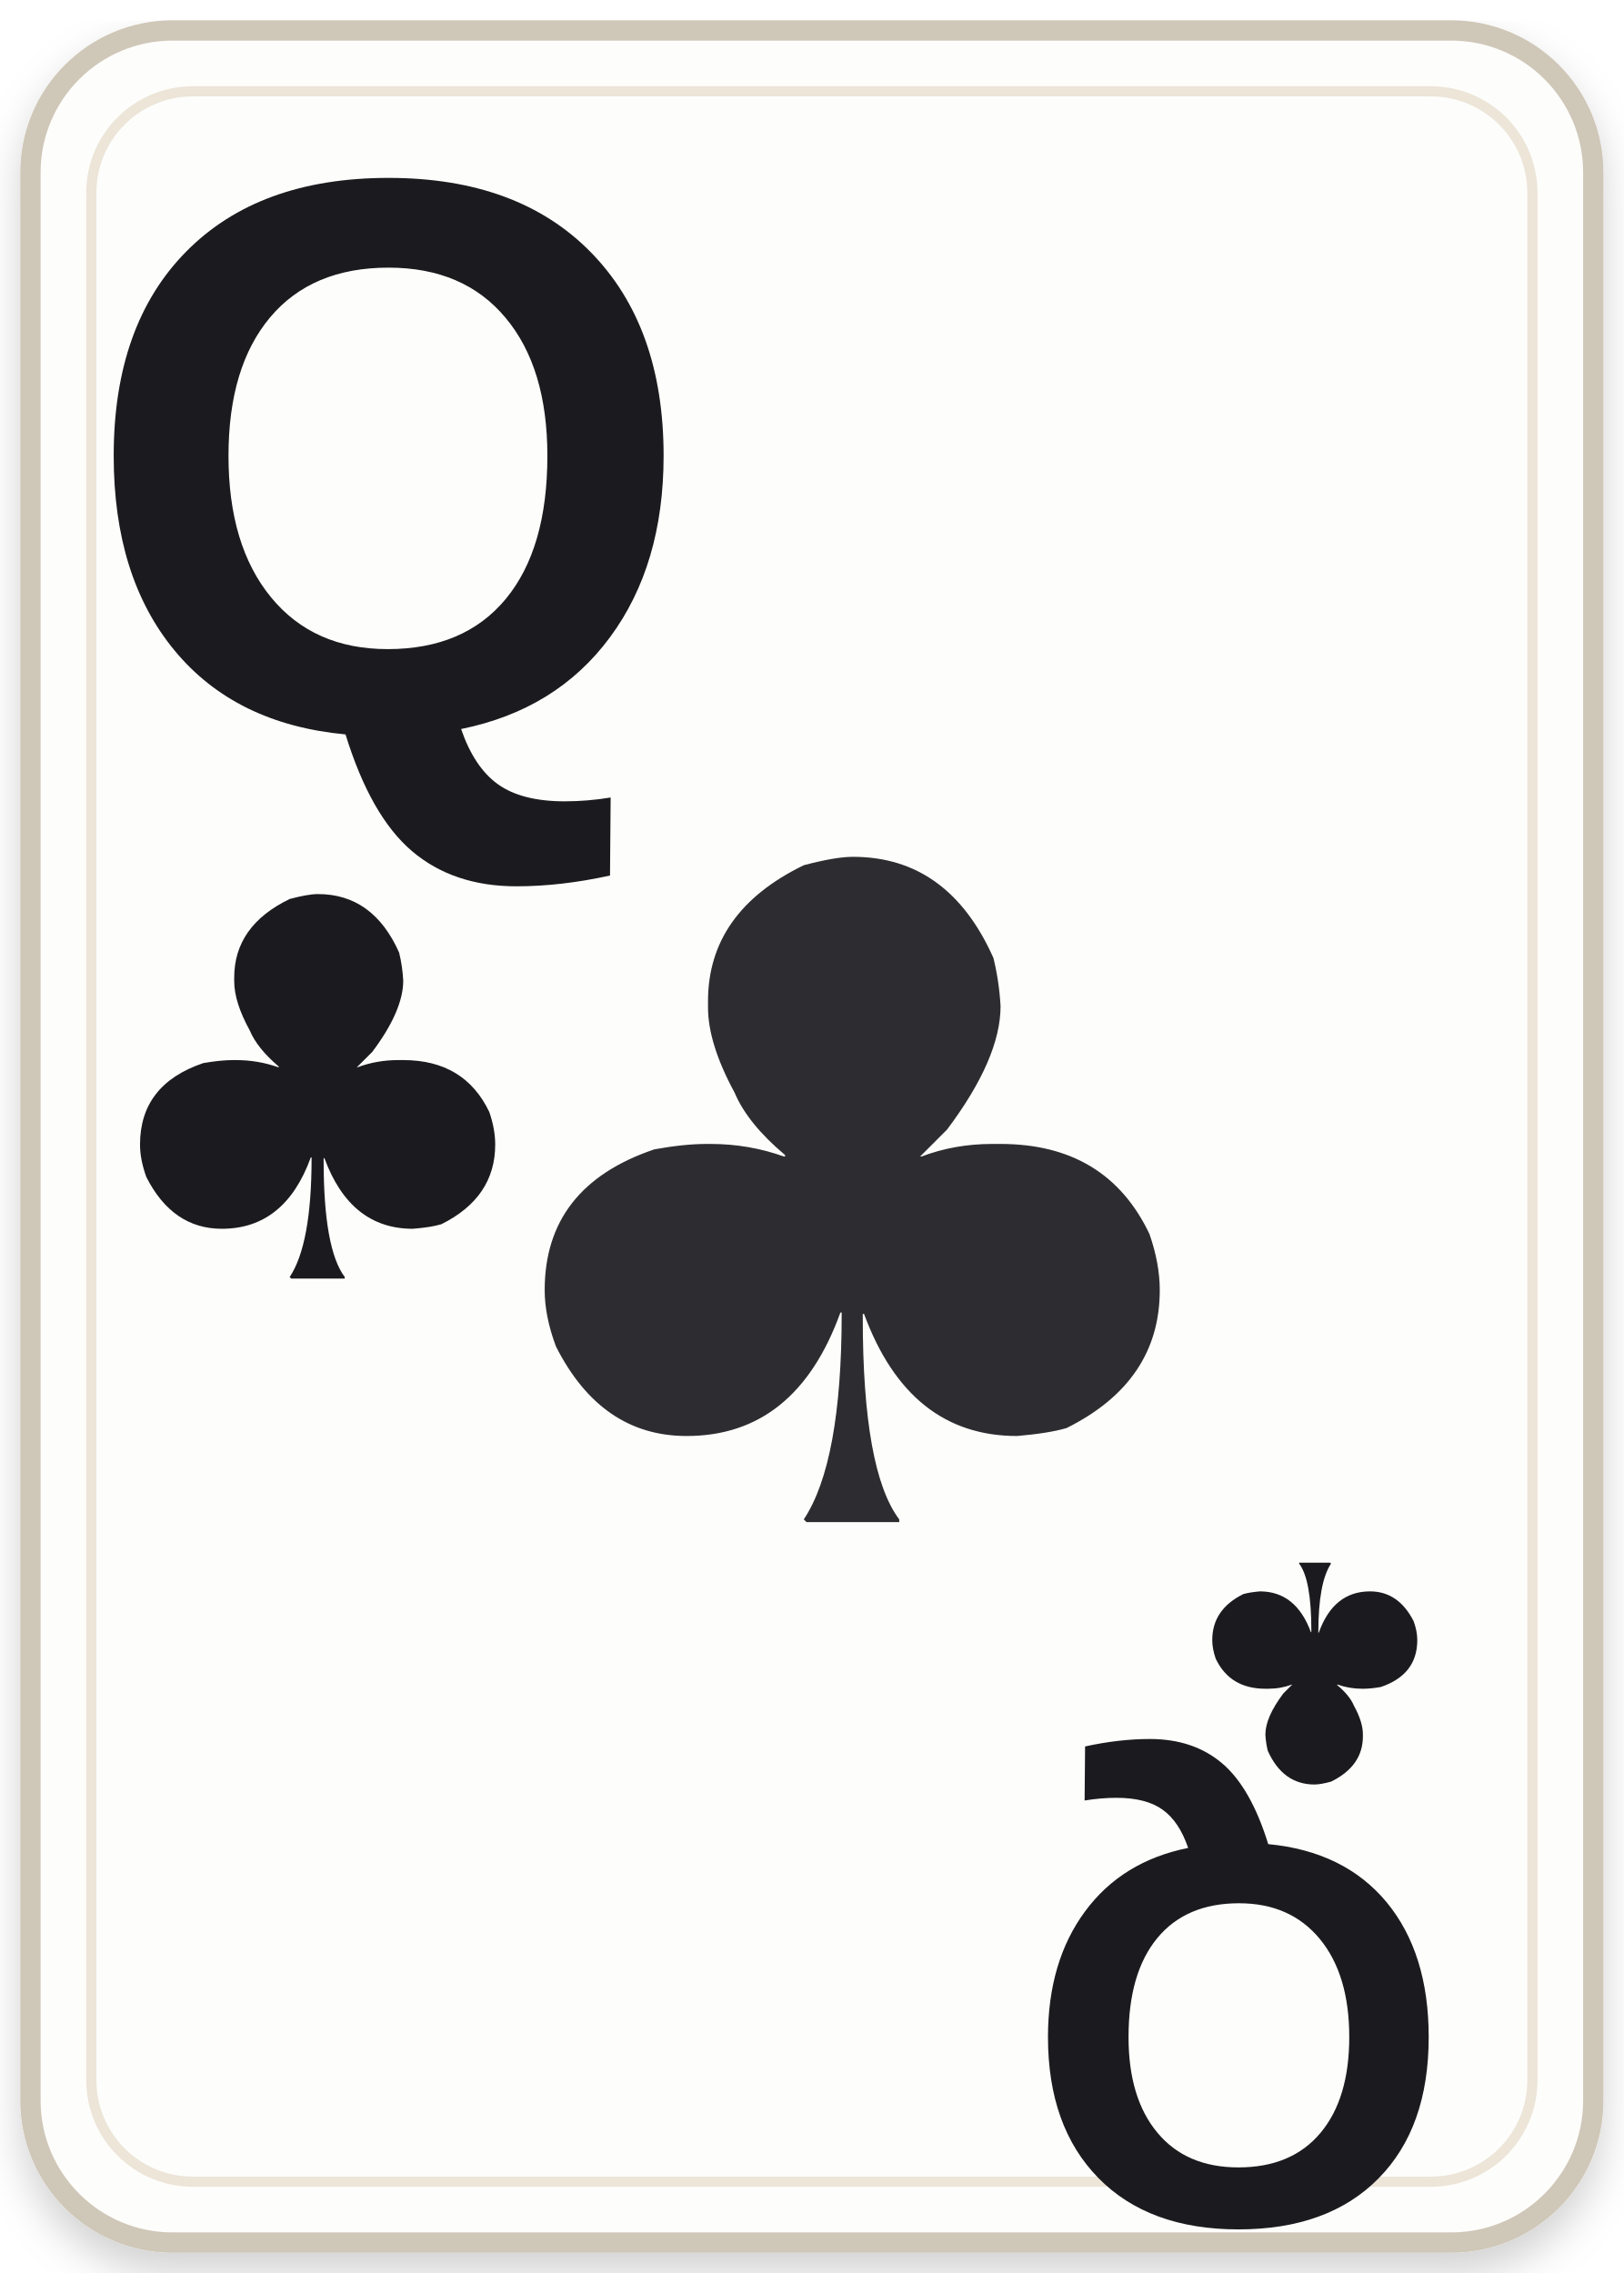
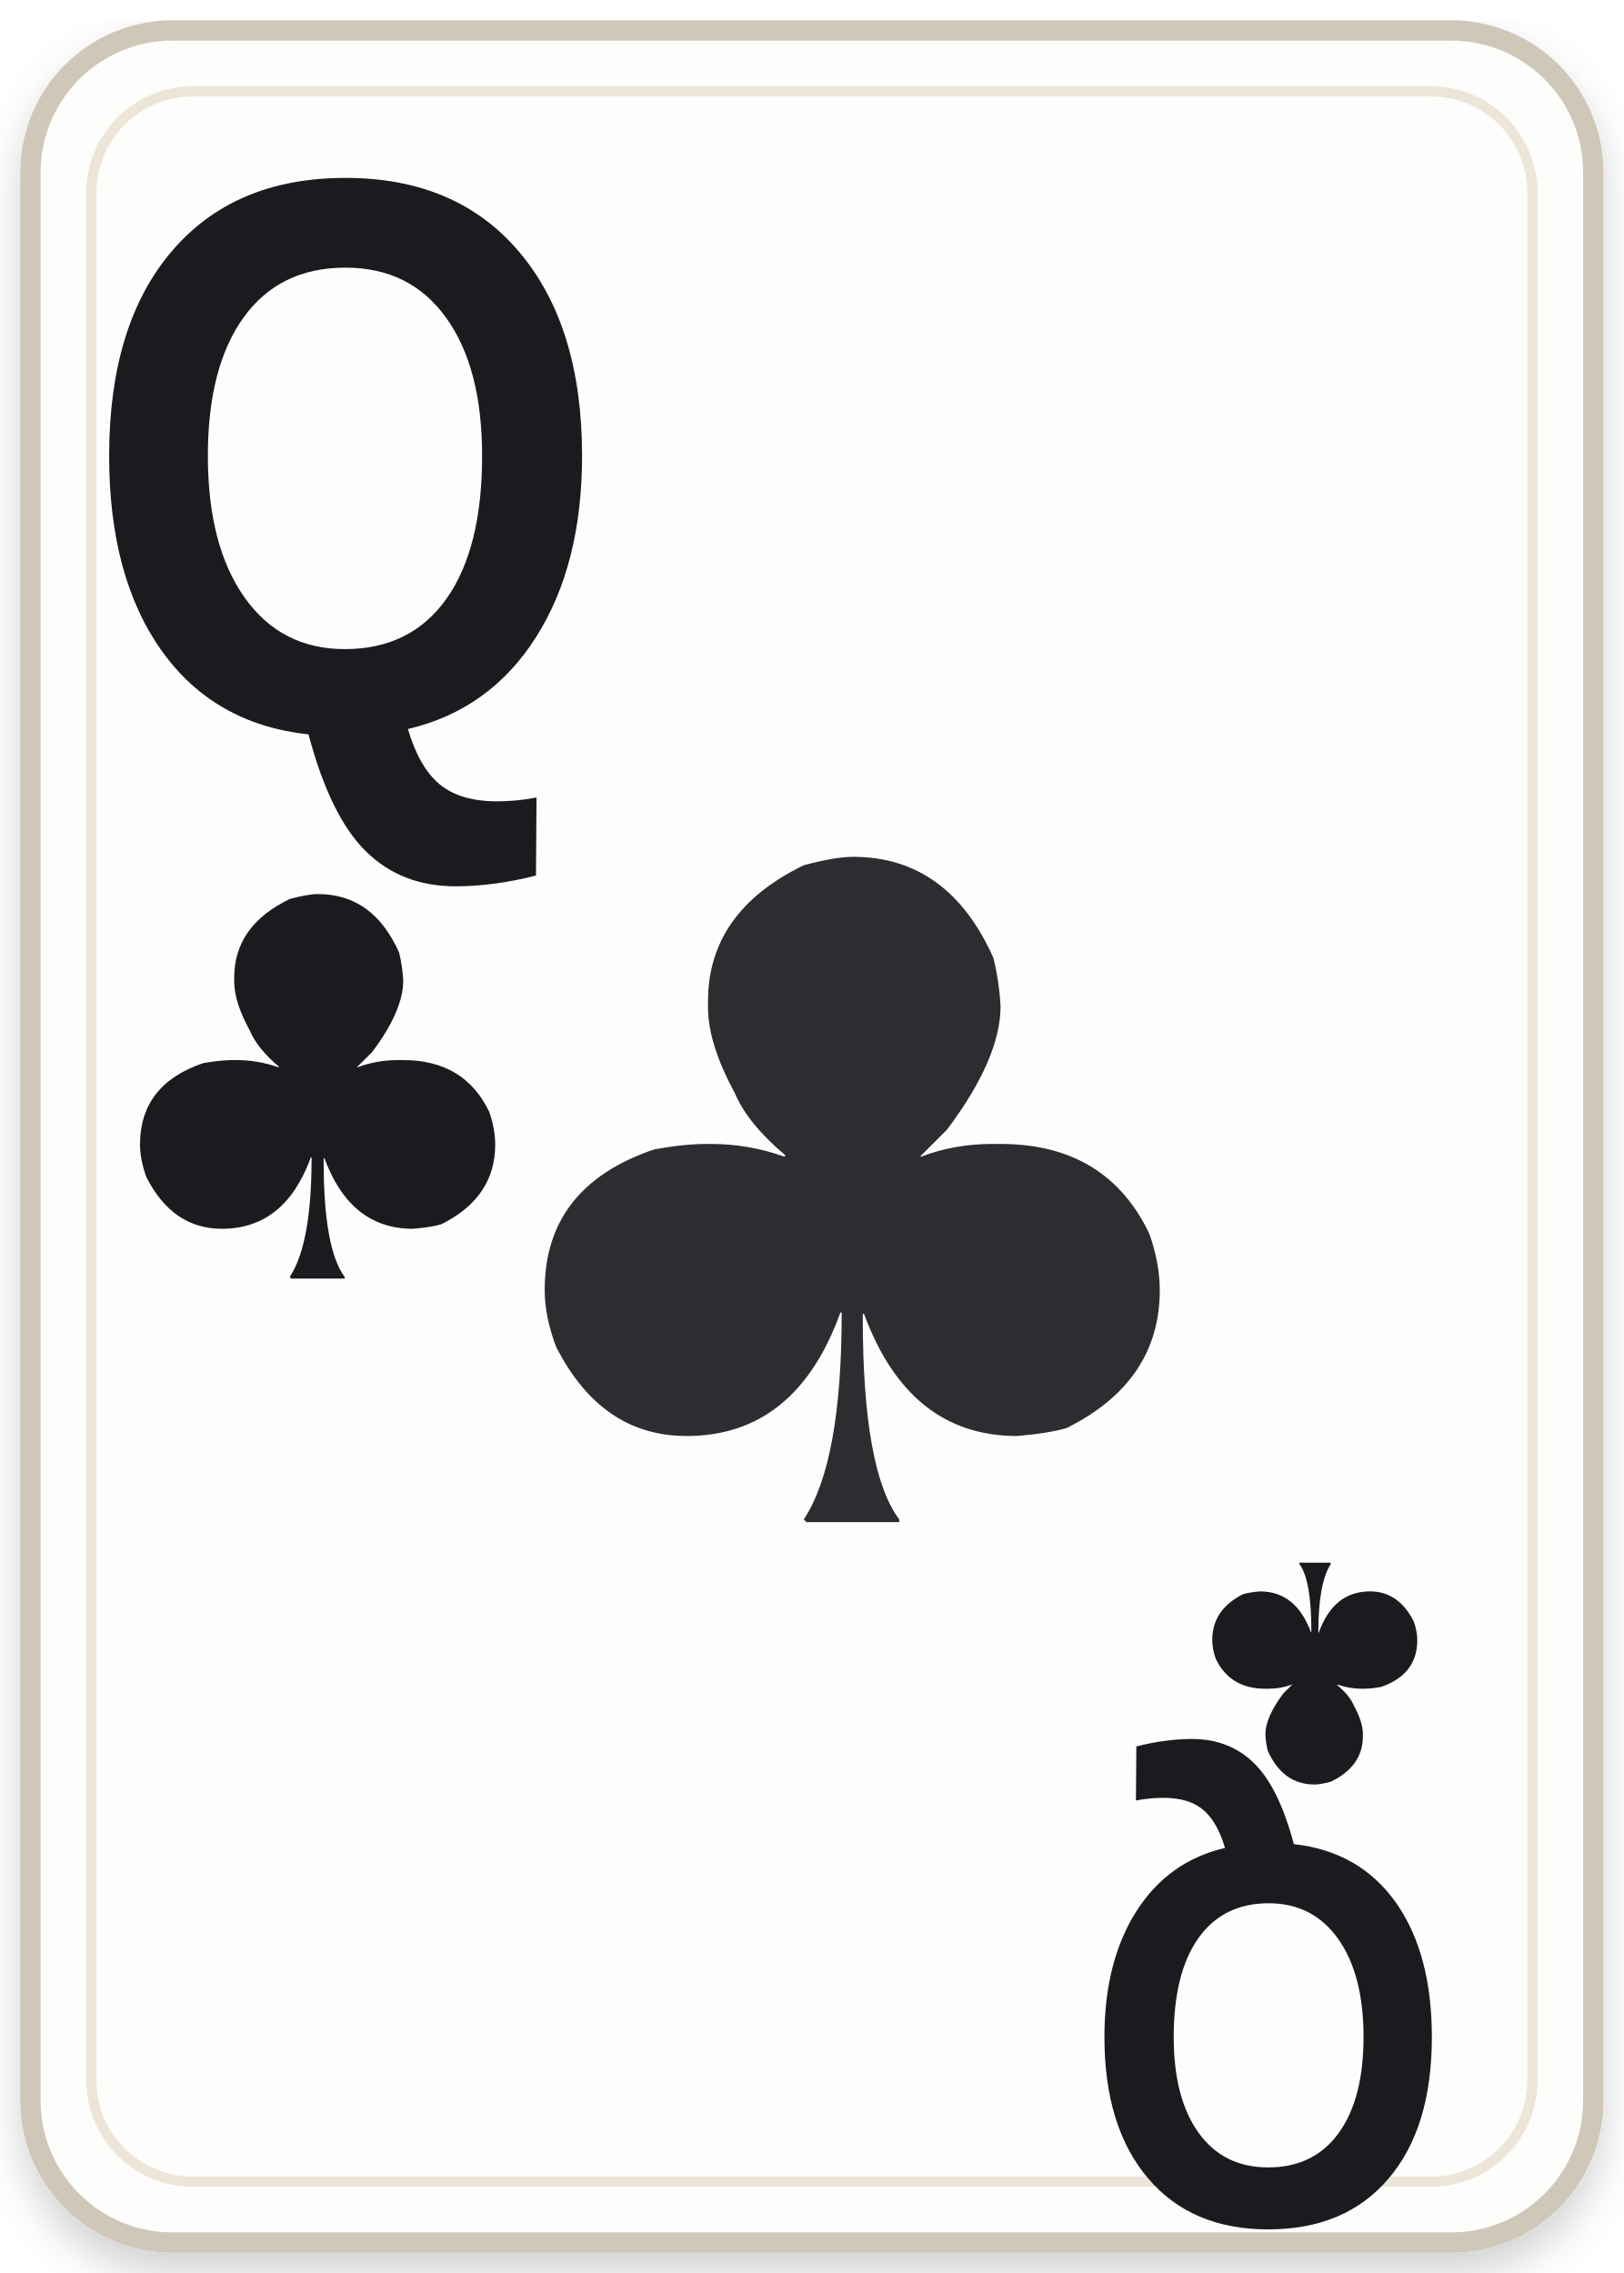
<svg xmlns="http://www.w3.org/2000/svg" viewBox="0 0 160 224" width="160" height="224">
  <defs>
    <filter id="s" x="-10%" y="-10%" width="120%" height="120%">
      <feDropShadow dx="0" dy="2" stdDeviation="2" flood-opacity=".18" />
    </filter>
  </defs>
  <rect x="3" y="3" width="154" height="218" rx="14" fill="#fdfdfb" stroke="#cfc7b8" stroke-width="2" filter="url(#s)" />
  <rect x="9" y="9" width="142" height="206" rx="10" fill="none" stroke="#ece5d8" />
-   <text x="8" y="72" font-family="Arial, Helvetica, sans-serif" font-size="78" font-weight="800" fill="#1b1b1f">Q</text>
+   <g transform="translate(8 0) scale(0.86 1)">
+     <text x="0" y="72" font-family="Arial, Helvetica, sans-serif" font-size="78" font-weight="800" fill="#1b1b1f">Q</text>
+   </g>
  <text x="8" y="126" font-family="Georgia, serif" font-size="52" fill="#1b1b1f">♣</text>
  <text x="84" y="150" text-anchor="middle" font-family="Georgia, serif" font-size="90" fill="#1b1b1f" opacity=".92">♣</text>
  <g transform="rotate(180 80 112)">
-     <text x="17" y="42" font-family="Arial, Helvetica, sans-serif" font-size="54" font-weight="800" fill="#1b1b1f">Q</text>
+     <g transform="translate(17 0) scale(0.86 1)">
+       <text x="0" y="42" font-family="Arial, Helvetica, sans-serif" font-size="54" font-weight="800" fill="#1b1b1f">Q</text>
+     </g>
    <text x="17" y="70" font-family="Georgia, serif" font-size="30" fill="#1b1b1f">♣</text>
  </g>
</svg>
